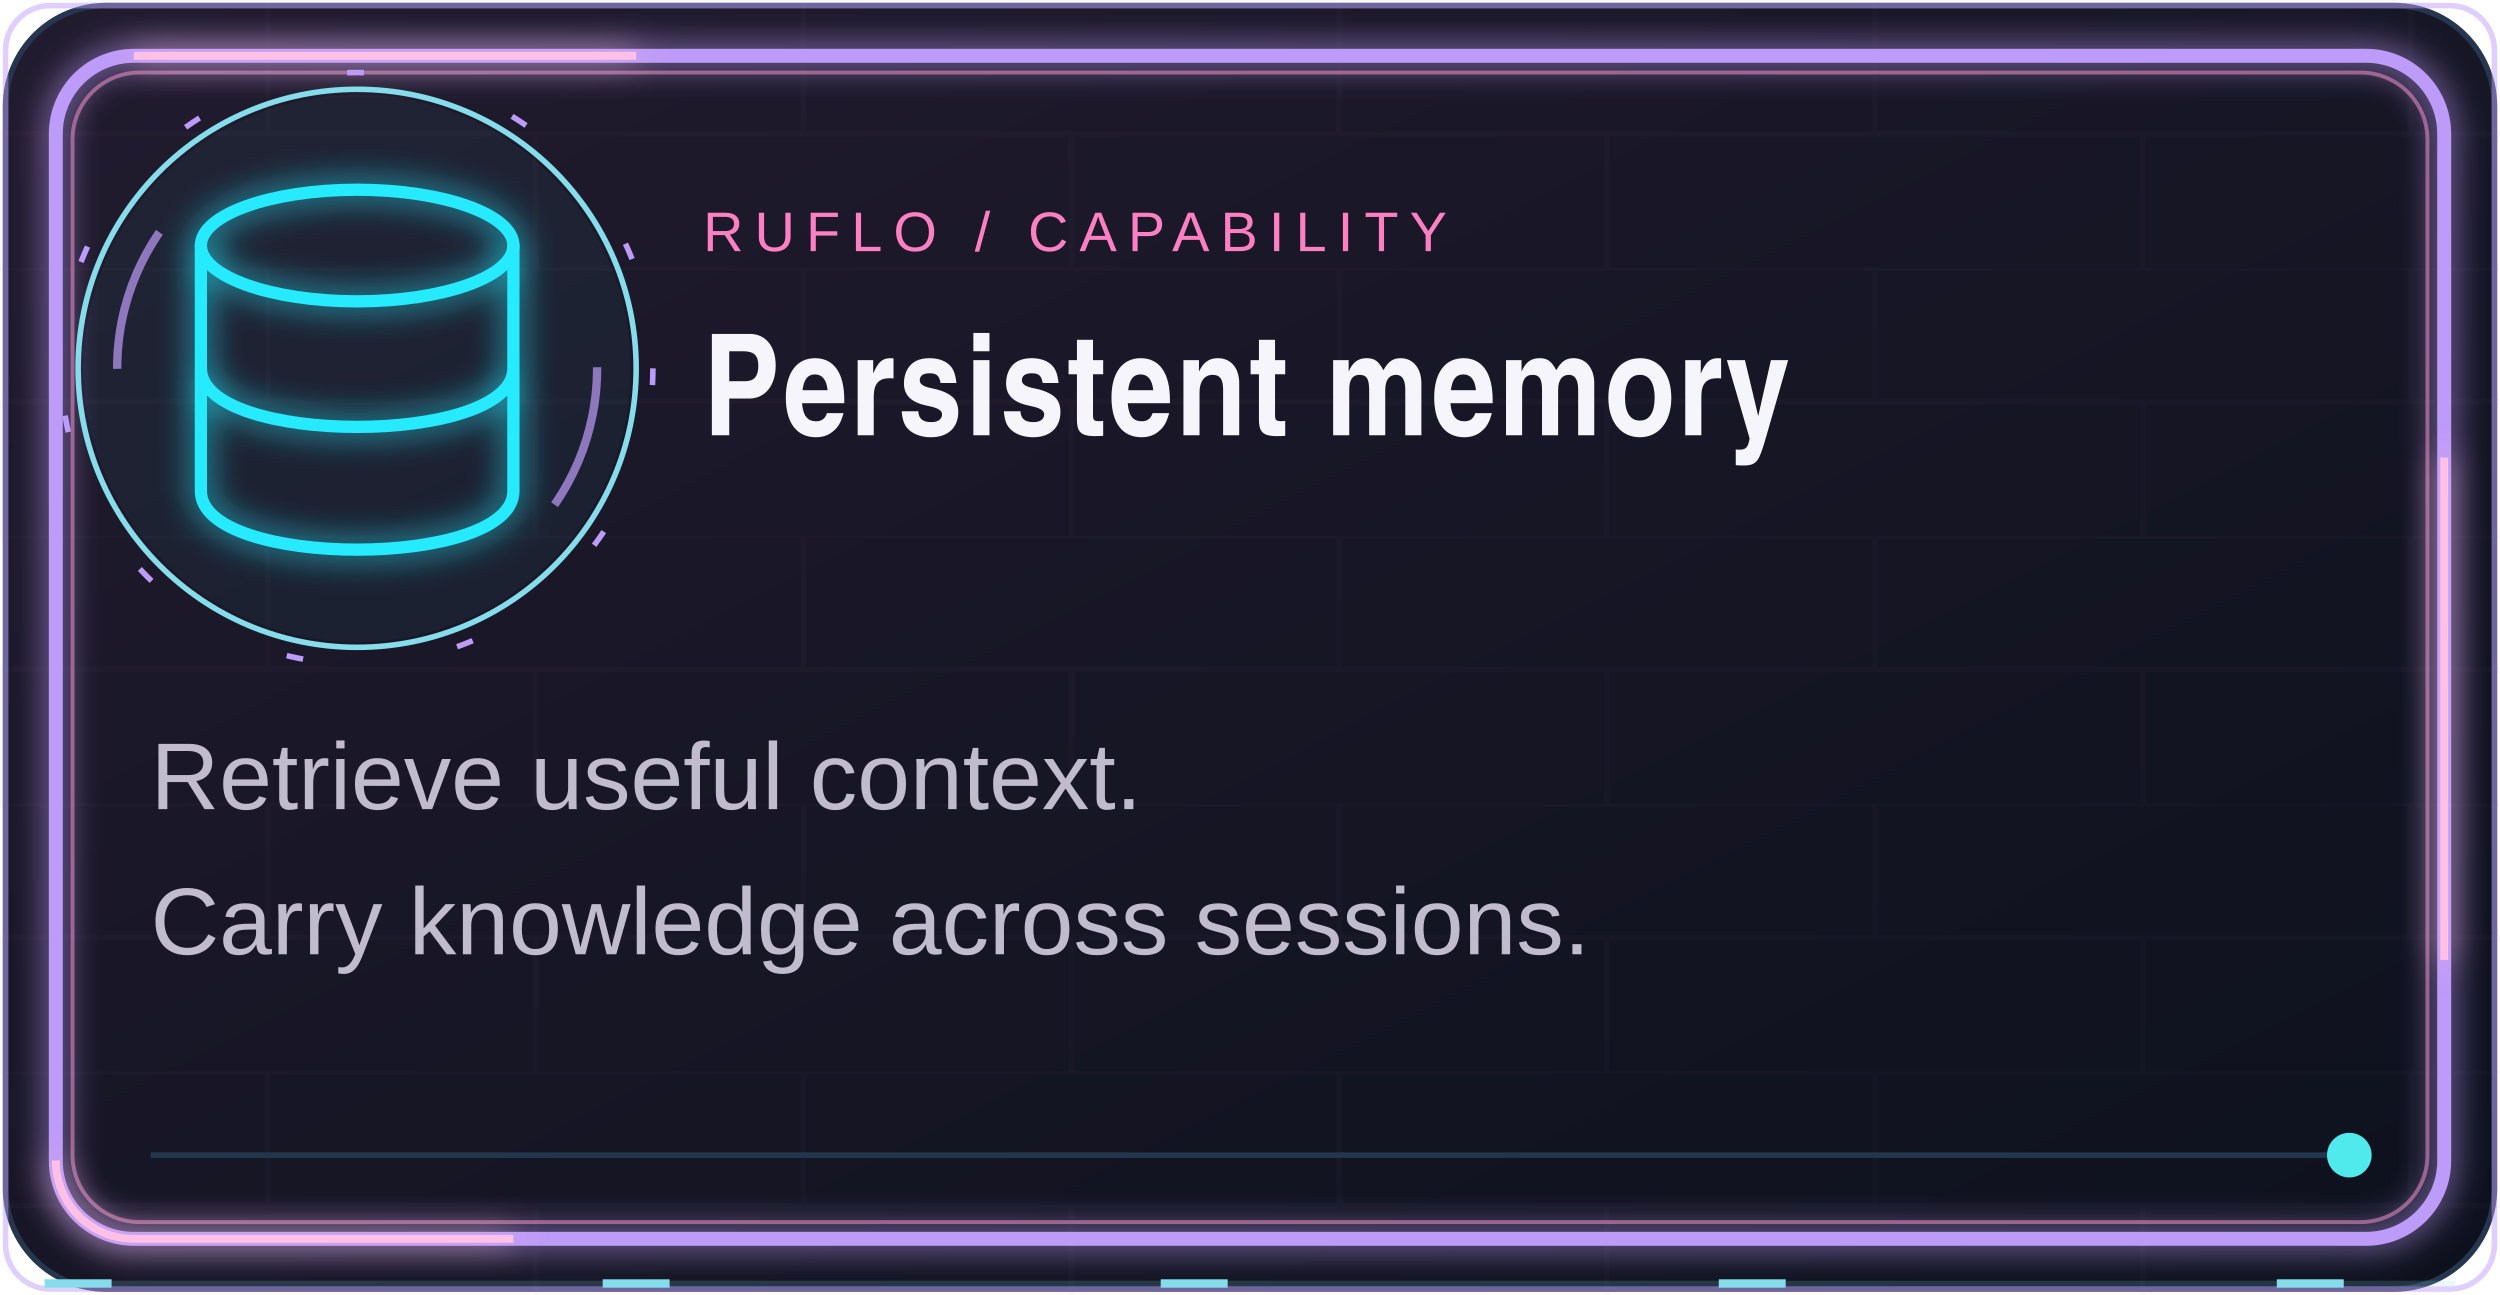
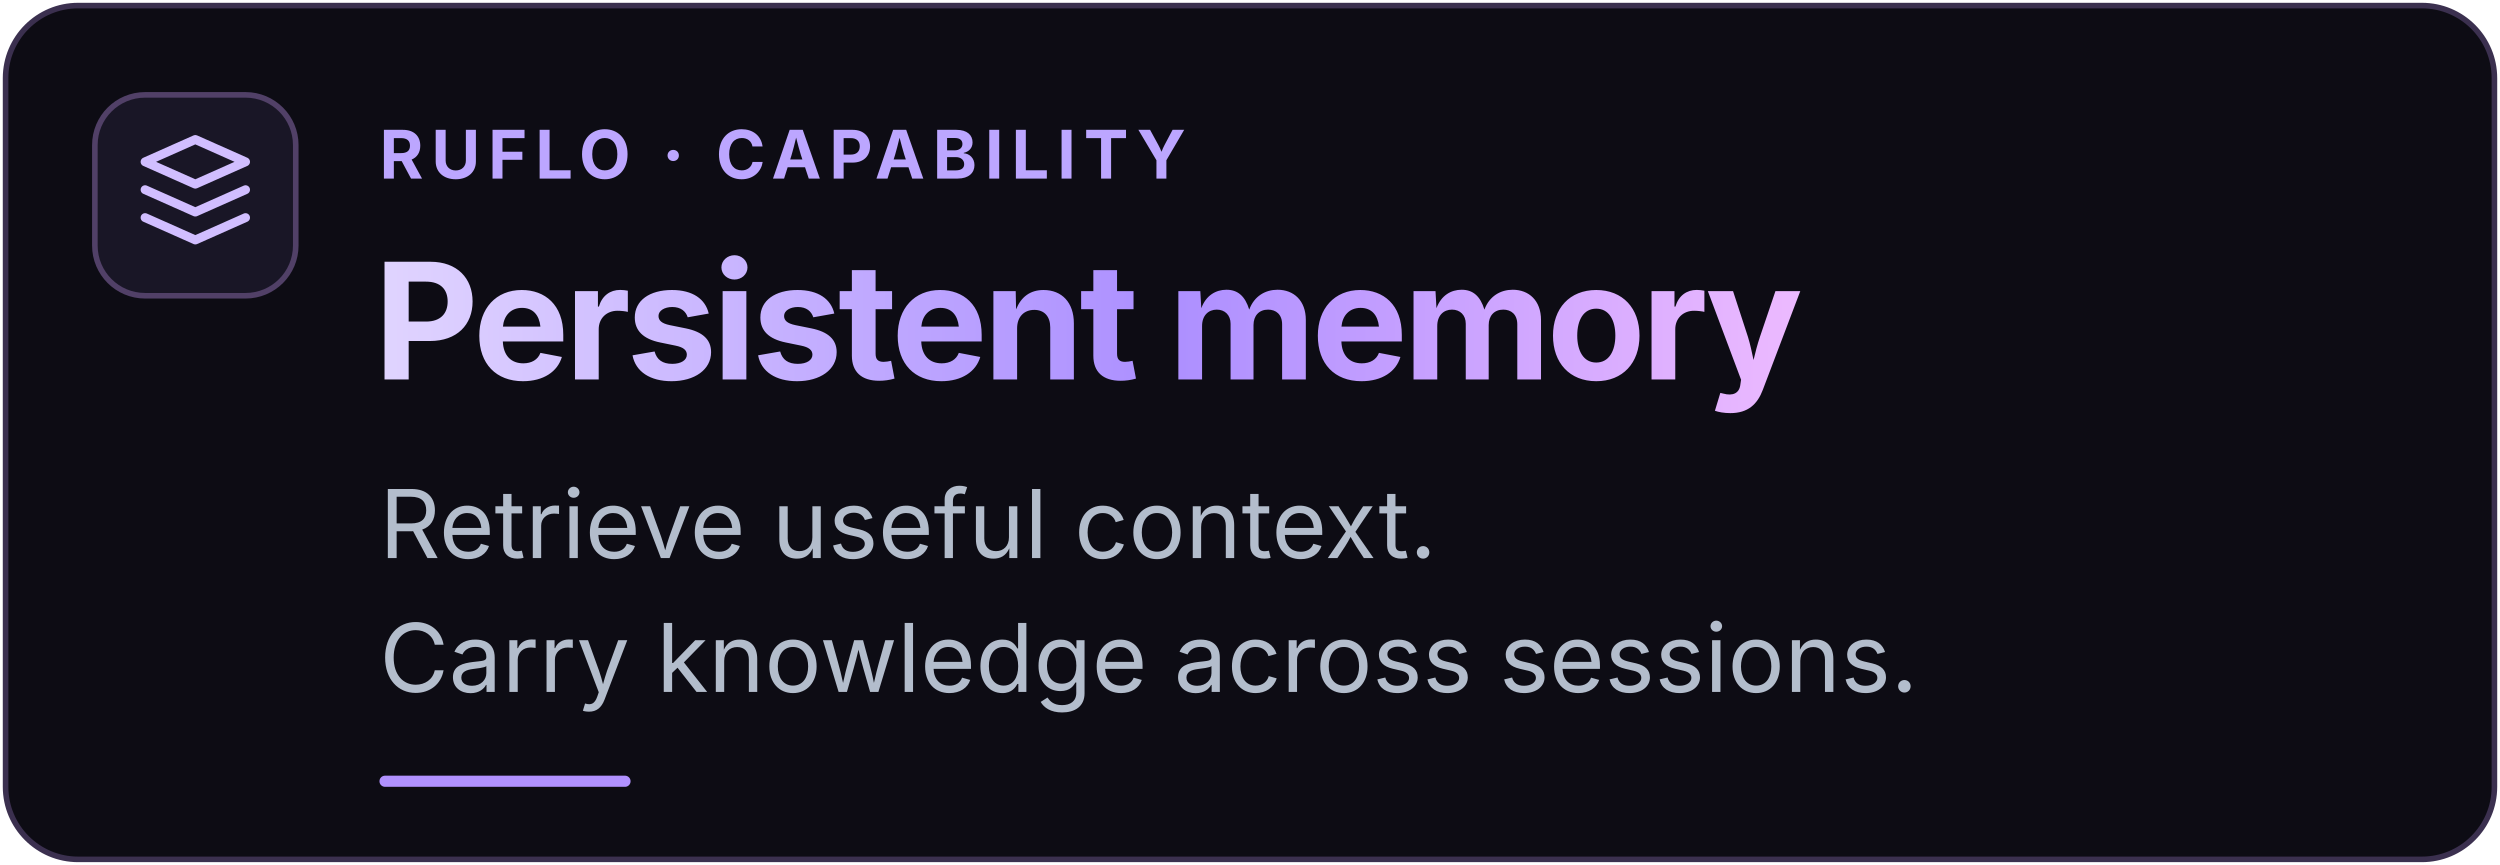
- <svg xmlns="http://www.w3.org/2000/svg" width="448" height="232" viewBox="0 0 448 232" role="img" aria-labelledby="title desc">
+ <svg xmlns="http://www.w3.org/2000/svg" width="448" height="155" viewBox="0 0 448 155" role="img" aria-labelledby="title desc">
  <defs>
-     <linearGradient id="bg" x2="1" y2="1">
-       <stop stop-color="#211b2e" />
-       <stop offset="1" stop-color="#0d111d" />
+     <linearGradient id="heading">
+       <stop stop-color="#e0d4ff" />
+       <stop offset=".55" stop-color="#ac8fff" />
+       <stop offset="1" stop-color="#edbaff" />
    </linearGradient>
-     <linearGradient id="neon">
-       <stop stop-color="#85dcea" />
-       <stop offset=".55" stop-color="#bd9bf8" />
-       <stop offset="1" stop-color="#bd9bf8" />
-     </linearGradient>
-     <filter id="glow" x="-60%" y="-100%" width="220%" height="300%">
-       <feGaussianBlur stdDeviation="3" />
-       <feMerge>
-         <feMergeNode />
-         <feMergeNode in="SourceGraphic" />
-       </feMerge>
-     </filter>
-     <filter id="soft" x="-20%" y="-80%" width="140%" height="260%">
-       <feGaussianBlur stdDeviation="1.5" />
-       <feMerge>
-         <feMergeNode />
-         <feMergeNode in="SourceGraphic" />
-       </feMerge>
-     </filter>
-     <pattern id="grid" width="96" height="48" patternUnits="userSpaceOnUse">
-       <path d="M0 0H96M0 24H96M48 0V24M0 24V48M96 24V48" fill="none" stroke="#8d6683" stroke-opacity=".04" />
-     </pattern>
  </defs>
-   <style>text{font-family:Arial,Helvetica,sans-serif}.mono{font-family:monospace}.flow{stroke-dasharray:12 40;animation:flow 6s linear infinite;filter:url(#glow)}.tube{filter:url(#glow);animation:pulse 6s ease-in-out infinite}.tube2{filter:url(#glow);animation:pulse 6s 2s ease-in-out infinite}.gold{fill:#bd9bf8;filter:url(#soft)}@keyframes flicker{0%,43%,45%,47%,100%{opacity:1}44%,46%{opacity:.55}}.orbit{transform-box:fill-box;transform-origin:center;animation:spin 14s linear infinite}.pulse{animation:pulse 3s ease-in-out infinite}.rise{animation:rise 7s ease-in-out infinite}@keyframes flow{to{stroke-dashoffset:-208}}@keyframes spin{to{transform:rotate(360deg)}}@keyframes pulse{0%,100%{opacity:.45}50%{opacity:1}}@keyframes rise{0%,100%{transform:translateY(0)}50%{transform:translateY(-5px)}}@media(prefers-reduced-motion:reduce){*{animation:none!important}}.rim{stroke-dasharray:90 390;animation:rim 9s linear infinite;filter:url(#glow)}.sweep{animation:sweep 8s ease-in-out infinite;opacity:.18}.halo{transform-box:fill-box;transform-origin:center;animation:halo 4s ease-out infinite}.equalizer{transform-box:fill-box;transform-origin:bottom;animation:eq 1.6s ease-in-out infinite alternate}@keyframes rim{to{stroke-dashoffset:-960}}@keyframes sweep{0%,100%{transform:translateX(-200px);opacity:0}30%,70%{opacity:.18}85%{transform:translateX(1100px);opacity:0}}@keyframes halo{0%{transform:scale(.8);opacity:0}25%{opacity:.4}100%{transform:scale(1.25);opacity:0}}@keyframes eq{from{transform:scaleY(.3)}to{transform:scaleY(1)}}@media(prefers-reduced-motion:reduce){*{animation:none!important}.sweep,.halo{display:none}}</style>
-   <rect x="1" y="1" width="446" height="230" rx="18" fill="url(#bg)" stroke="#26364e" />
-   <rect width="448" height="232" rx="18" fill="url(#grid)" />
-   <rect x="10" y="10" width="428" height="212" rx="14" fill="none" stroke="#bd9bf8" stroke-width="2.5" class="tube" />
-   <rect x="13" y="13" width="422" height="206" rx="12" fill="none" stroke="#ff9ad0" stroke-opacity=".5" stroke-width=".7" />
-   <rect class="rim" x="10" y="10" width="428" height="212" rx="14" fill="none" stroke="#ffc0e5" stroke-width="1.4" />
-   <g transform="translate(64 66)">
-     <circle class="pulse" r="49" fill="#36e5e9" fill-opacity=".045" />
-     <g class="tube2" fill="none" stroke="#26eaff" stroke-width="2.2" stroke-linecap="round" stroke-linejoin="round">
-       <ellipse cy="-22" rx="28" ry="10" />
-       <path d="M-28 -22V22C-28 36 28 36 28 22V-22M-28 0C-28 14 28 14 28 0" />
-       <path class="flow" d="M-40 0H-29M29 0H45" />
+   <style>@media(prefers-reduced-motion:no-preference){.draw{animation:draw 5.2s ease-in-out infinite;transform-box:fill-box;transform-origin:left center}.focus{animation:focus 5.2s ease-in-out infinite}@keyframes draw{0%{transform:scaleX(.15)}55%,100%{transform:scaleX(1)}}@keyframes focus{0%,100%{opacity:.6}45%,75%{opacity:1}}}</style>
+   <g font-family="Inter,Arial,sans-serif">
+     <rect x="1" y="1" width="446" height="153" rx="13" fill="#0d0c14" stroke="#3b304f" />
+     <rect x="17" y="17" width="36" height="36" rx="9" fill="#191626" stroke="#514067" />
+     <path transform="translate(23 23)" d="M3 6l9-4 9 4-9 4z M3 11l9 4 9-4 M3 16l9 4 9-4" fill="none" stroke="#d1beff" stroke-width="1.6" stroke-linecap="round" stroke-linejoin="round" />
+     <text x="68" y="32" font-size="12" font-weight="700" letter-spacing="1.4" fill="#bca6ff">RUFLO · CAPABILITY</text>
+     <text x="67" y="68" font-size="29" font-weight="700" letter-spacing="-0.8" fill="url(#heading)">Persistent memory</text>
+     <text x="68" y="100" font-size="17" font-weight="400" letter-spacing="0" fill="#b3bdcc">Retrieve useful context.</text>
+     <text x="68" y="124" font-size="17" font-weight="400" letter-spacing="0" fill="#b3bdcc">Carry knowledge across sessions.</text>
+     <g class="draw">
+       <rect x="68" y="139" width="45" height="2" rx="1" fill="#b191ff" stroke="none" />
    </g>
-     <circle class="halo" r="50" fill="none" stroke="#85dcea" stroke-width="1" />
-     <circle class="orbit" style="animation-direction:reverse;animation-duration:21s" r="53" fill="none" stroke="#bd9bf8" stroke-width="1" stroke-dasharray="3 28" />
-     <circle class="orbit" r="43" fill="none" stroke="#bd9bf8" stroke-width="1.5" stroke-dasharray="26 109" opacity=".7" />
-   </g>
-   <text x="126" y="45" fill="#ff80c2" font-size="10" letter-spacing="2">RUFLO / CAPABILITY</text>
-   <g transform="translate(126.0 78.0)" aria-label="Persistent memory">
-     <path d="M4.681 -6.578H8.248C11.132 -6.578 13.004 -8.931 13.004 -12.524C13.004 -15.964 11.183 -18.165 8.374 -18.165H1.569V0.0H4.681ZM4.681 -9.69V-15.053H7.16C9.108 -15.053 9.892 -14.32 9.892 -12.448C9.892 -10.575 9.133 -9.69 7.565 -9.69ZM22.182 -3.972C21.904 -3.011 21.246 -2.505 20.259 -2.505C18.691 -2.505 17.906 -3.491 17.729 -5.743H25.294V-6.376C25.294 -11.157 23.422 -13.814 20.057 -13.814C16.768 -13.814 14.82 -11.183 14.82 -6.78C14.82 -2.226 16.768 0.354 20.209 0.354C21.448 0.354 22.486 0.0 23.321 -0.734C24.257 -1.518 24.687 -2.302 25.168 -3.972ZM17.805 -8.071C18.058 -10.019 18.741 -10.904 20.032 -10.904C21.347 -10.904 22.106 -9.968 22.309 -8.071ZM27.692 0.0H30.576V-7.008C30.576 -9.184 31.461 -10.221 33.384 -10.221C33.713 -10.221 33.865 -10.221 34.118 -10.171V-13.763L33.991 -13.788C33.688 -13.814 33.688 -13.814 33.536 -13.814C32.119 -13.814 31.335 -13.105 30.475 -11.056V-13.46H27.692ZM45.396 -9.361C45.168 -11.233 44.788 -12.093 43.878 -12.827C43.093 -13.46 41.929 -13.814 40.563 -13.814C38.716 -13.814 37.401 -13.181 36.642 -11.891C36.212 -11.157 35.984 -10.272 35.984 -9.336C35.984 -7.084 37.35 -5.819 40.411 -5.237C42.056 -4.908 42.815 -4.453 42.815 -3.744C42.815 -2.884 42.081 -2.353 40.917 -2.353C39.349 -2.353 38.615 -2.96 38.565 -4.301H35.579C35.756 -2.454 36.11 -1.619 37.072 -0.81C37.983 -0.076 39.324 0.354 40.816 0.354C43.878 0.354 45.724 -1.366 45.724 -4.2C45.724 -4.984 45.547 -5.692 45.218 -6.249C44.662 -7.185 43.119 -7.995 41.196 -8.374C39.526 -8.678 38.818 -9.133 38.818 -9.842C38.818 -10.677 39.425 -11.107 40.563 -11.107C41.854 -11.107 42.334 -10.677 42.537 -9.361ZM48.425 -13.46V0.0H51.31V-13.46ZM51.31 -18.343H48.425V-15.053H51.31ZM63.701 -9.361C63.473 -11.233 63.094 -12.093 62.183 -12.827C61.398 -13.46 60.235 -13.814 58.868 -13.814C57.022 -13.814 55.706 -13.181 54.947 -11.891C54.517 -11.157 54.289 -10.272 54.289 -9.336C54.289 -7.084 55.655 -5.819 58.717 -5.237C60.361 -4.908 61.12 -4.453 61.12 -3.744C61.12 -2.884 60.386 -2.353 59.223 -2.353C57.654 -2.353 56.92 -2.96 56.87 -4.301H53.884C54.061 -2.454 54.416 -1.619 55.377 -0.81C56.288 -0.076 57.629 0.354 59.121 0.354C62.183 0.354 64.03 -1.366 64.03 -4.2C64.03 -4.984 63.853 -5.692 63.524 -6.249C62.967 -7.185 61.424 -7.995 59.501 -8.374C57.831 -8.678 57.123 -9.133 57.123 -9.842C57.123 -10.677 57.73 -11.107 58.868 -11.107C60.159 -11.107 60.639 -10.677 60.842 -9.361ZM69.868 -17.103H66.984V-13.46H65.491V-10.93H66.984V-2.758C66.984 -0.632 67.717 0.101 69.919 0.152H70.298C70.652 0.152 70.829 0.152 71.411 0.127L71.69 0.101V-2.581C71.285 -2.53 71.259 -2.53 71.057 -2.53C70.045 -2.53 69.868 -2.682 69.868 -3.618V-10.93H71.69V-13.46H69.868ZM80.539 -3.972C80.26 -3.011 79.602 -2.505 78.616 -2.505C77.047 -2.505 76.263 -3.491 76.086 -5.743H83.65V-6.376C83.65 -11.157 81.778 -13.814 78.413 -13.814C75.124 -13.814 73.176 -11.183 73.176 -6.78C73.176 -2.226 75.124 0.354 78.565 0.354C79.805 0.354 80.842 0.0 81.677 -0.734C82.613 -1.518 83.043 -2.302 83.524 -3.972ZM76.162 -8.071C76.415 -10.019 77.098 -10.904 78.388 -10.904C79.704 -10.904 80.463 -9.968 80.665 -8.071ZM88.856 -13.46H86.073V0.0H88.957V-7.716C88.957 -9.639 89.843 -10.828 91.31 -10.828C92.626 -10.828 93.183 -10.044 93.183 -8.172V0.0H96.067V-9.31C96.067 -12.068 94.574 -13.814 92.246 -13.814C90.653 -13.814 89.641 -13.08 88.856 -11.41ZM102.487 -17.103H99.603V-13.46H98.11V-10.93H99.603V-2.758C99.603 -0.632 100.336 0.101 102.538 0.152H102.917C103.271 0.152 103.448 0.152 104.03 0.127L104.309 0.101V-2.581C103.904 -2.53 103.878 -2.53 103.676 -2.53C102.664 -2.53 102.487 -2.682 102.487 -3.618V-10.93H104.309V-13.46H102.487ZM115.682 -13.46H112.899V0.0H115.783V-8.197C115.783 -9.943 116.39 -10.828 117.63 -10.828C118.895 -10.828 119.35 -10.12 119.35 -8.096V0.0H122.234V-8.071C122.234 -9.867 122.917 -10.828 124.182 -10.828C125.27 -10.828 125.827 -9.918 125.827 -8.172V0.0H128.711V-9.31C128.711 -12.018 127.218 -13.814 124.992 -13.814C123.626 -13.814 122.791 -13.232 121.905 -11.663C121.02 -13.308 120.311 -13.814 118.92 -13.814C117.351 -13.814 116.39 -13.08 115.682 -11.41ZM138.37 -3.972C138.091 -3.011 137.434 -2.505 136.447 -2.505C134.878 -2.505 134.094 -3.491 133.917 -5.743H141.482V-6.376C141.482 -11.157 139.609 -13.814 136.244 -13.814C132.955 -13.814 131.007 -11.183 131.007 -6.78C131.007 -2.226 132.955 0.354 136.396 0.354C137.636 0.354 138.673 0.0 139.508 -0.734C140.444 -1.518 140.874 -2.302 141.355 -3.972ZM133.993 -8.071C134.246 -10.019 134.929 -10.904 136.219 -10.904C137.535 -10.904 138.294 -9.968 138.496 -8.071ZM146.662 -13.46H143.879V0.0H146.763V-8.197C146.763 -9.943 147.37 -10.828 148.61 -10.828C149.875 -10.828 150.331 -10.12 150.331 -8.096V0.0H153.215V-8.071C153.215 -9.867 153.898 -10.828 155.163 -10.828C156.251 -10.828 156.807 -9.918 156.807 -8.172V0.0H159.691V-9.31C159.691 -12.018 158.199 -13.814 155.972 -13.814C154.606 -13.814 153.771 -13.232 152.886 -11.663C152 -13.308 151.292 -13.814 149.9 -13.814C148.332 -13.814 147.37 -13.08 146.662 -11.41ZM167.933 -13.814C164.417 -13.814 162.216 -11.081 162.216 -6.704C162.216 -2.429 164.442 0.354 167.857 0.354C171.273 0.354 173.499 -2.429 173.499 -6.704C173.499 -11.005 171.298 -13.814 167.933 -13.814ZM167.883 -10.828C169.578 -10.828 170.514 -9.361 170.514 -6.73C170.514 -4.073 169.578 -2.631 167.857 -2.631C166.137 -2.631 165.201 -4.073 165.201 -6.73C165.201 -9.412 166.137 -10.828 167.883 -10.828ZM175.998 0.0H178.882V-7.008C178.882 -9.184 179.768 -10.221 181.691 -10.221C182.019 -10.221 182.171 -10.221 182.424 -10.171V-13.763L182.298 -13.788C181.994 -13.814 181.994 -13.814 181.842 -13.814C180.425 -13.814 179.641 -13.105 178.781 -11.056V-13.46H175.998ZM194.436 -13.46H191.349L189.072 -3.441L186.694 -13.46H183.456L187.529 0.557C187.25 2.201 186.896 2.581 185.657 2.581C185.404 2.581 185.277 2.581 185.049 2.53V5.364C185.91 5.414 186.061 5.414 186.441 5.414C187.731 5.414 188.414 5.161 188.92 4.478C189.376 3.871 189.78 2.783 190.641 -0.228Z" fill="#f6f5fb" />
-   </g>
-   <text x="27" y="145" fill="#c0bbcd" font-size="17">Retrieve useful context.</text>
-   <text x="27" y="171" fill="#c0bbcd" font-size="17">Carry knowledge across sessions.</text>
-   <path d="M27 207H421" stroke="#22364e" />
-   <path class="flow" d="M27 207H421" stroke="url(#neon)" stroke-width="2" />
-   <circle class="pulse" cx="421" cy="207" r="4" fill="#50e9ec" />
-   <g id="readme-card-trim">
-     <style>@media(prefers-reduced-motion:no-preference){.readme-trace{animation:readmeTrace 6s linear infinite}@keyframes readmeTrace{to{stroke-dashoffset:-100}}}</style>
-     <rect x="1" y="1" width="446" height="230" rx="8" fill="none" stroke="#bd9bf8" stroke-opacity=".48" />
-     <path d="M8 230h432" stroke="#85dcea" stroke-opacity=".18" />
-     <path class="readme-trace" d="M8 230h432" pathLength="100" stroke="#85dcea" stroke-width="1.5" stroke-dasharray="12 88" />
  </g>
</svg>
